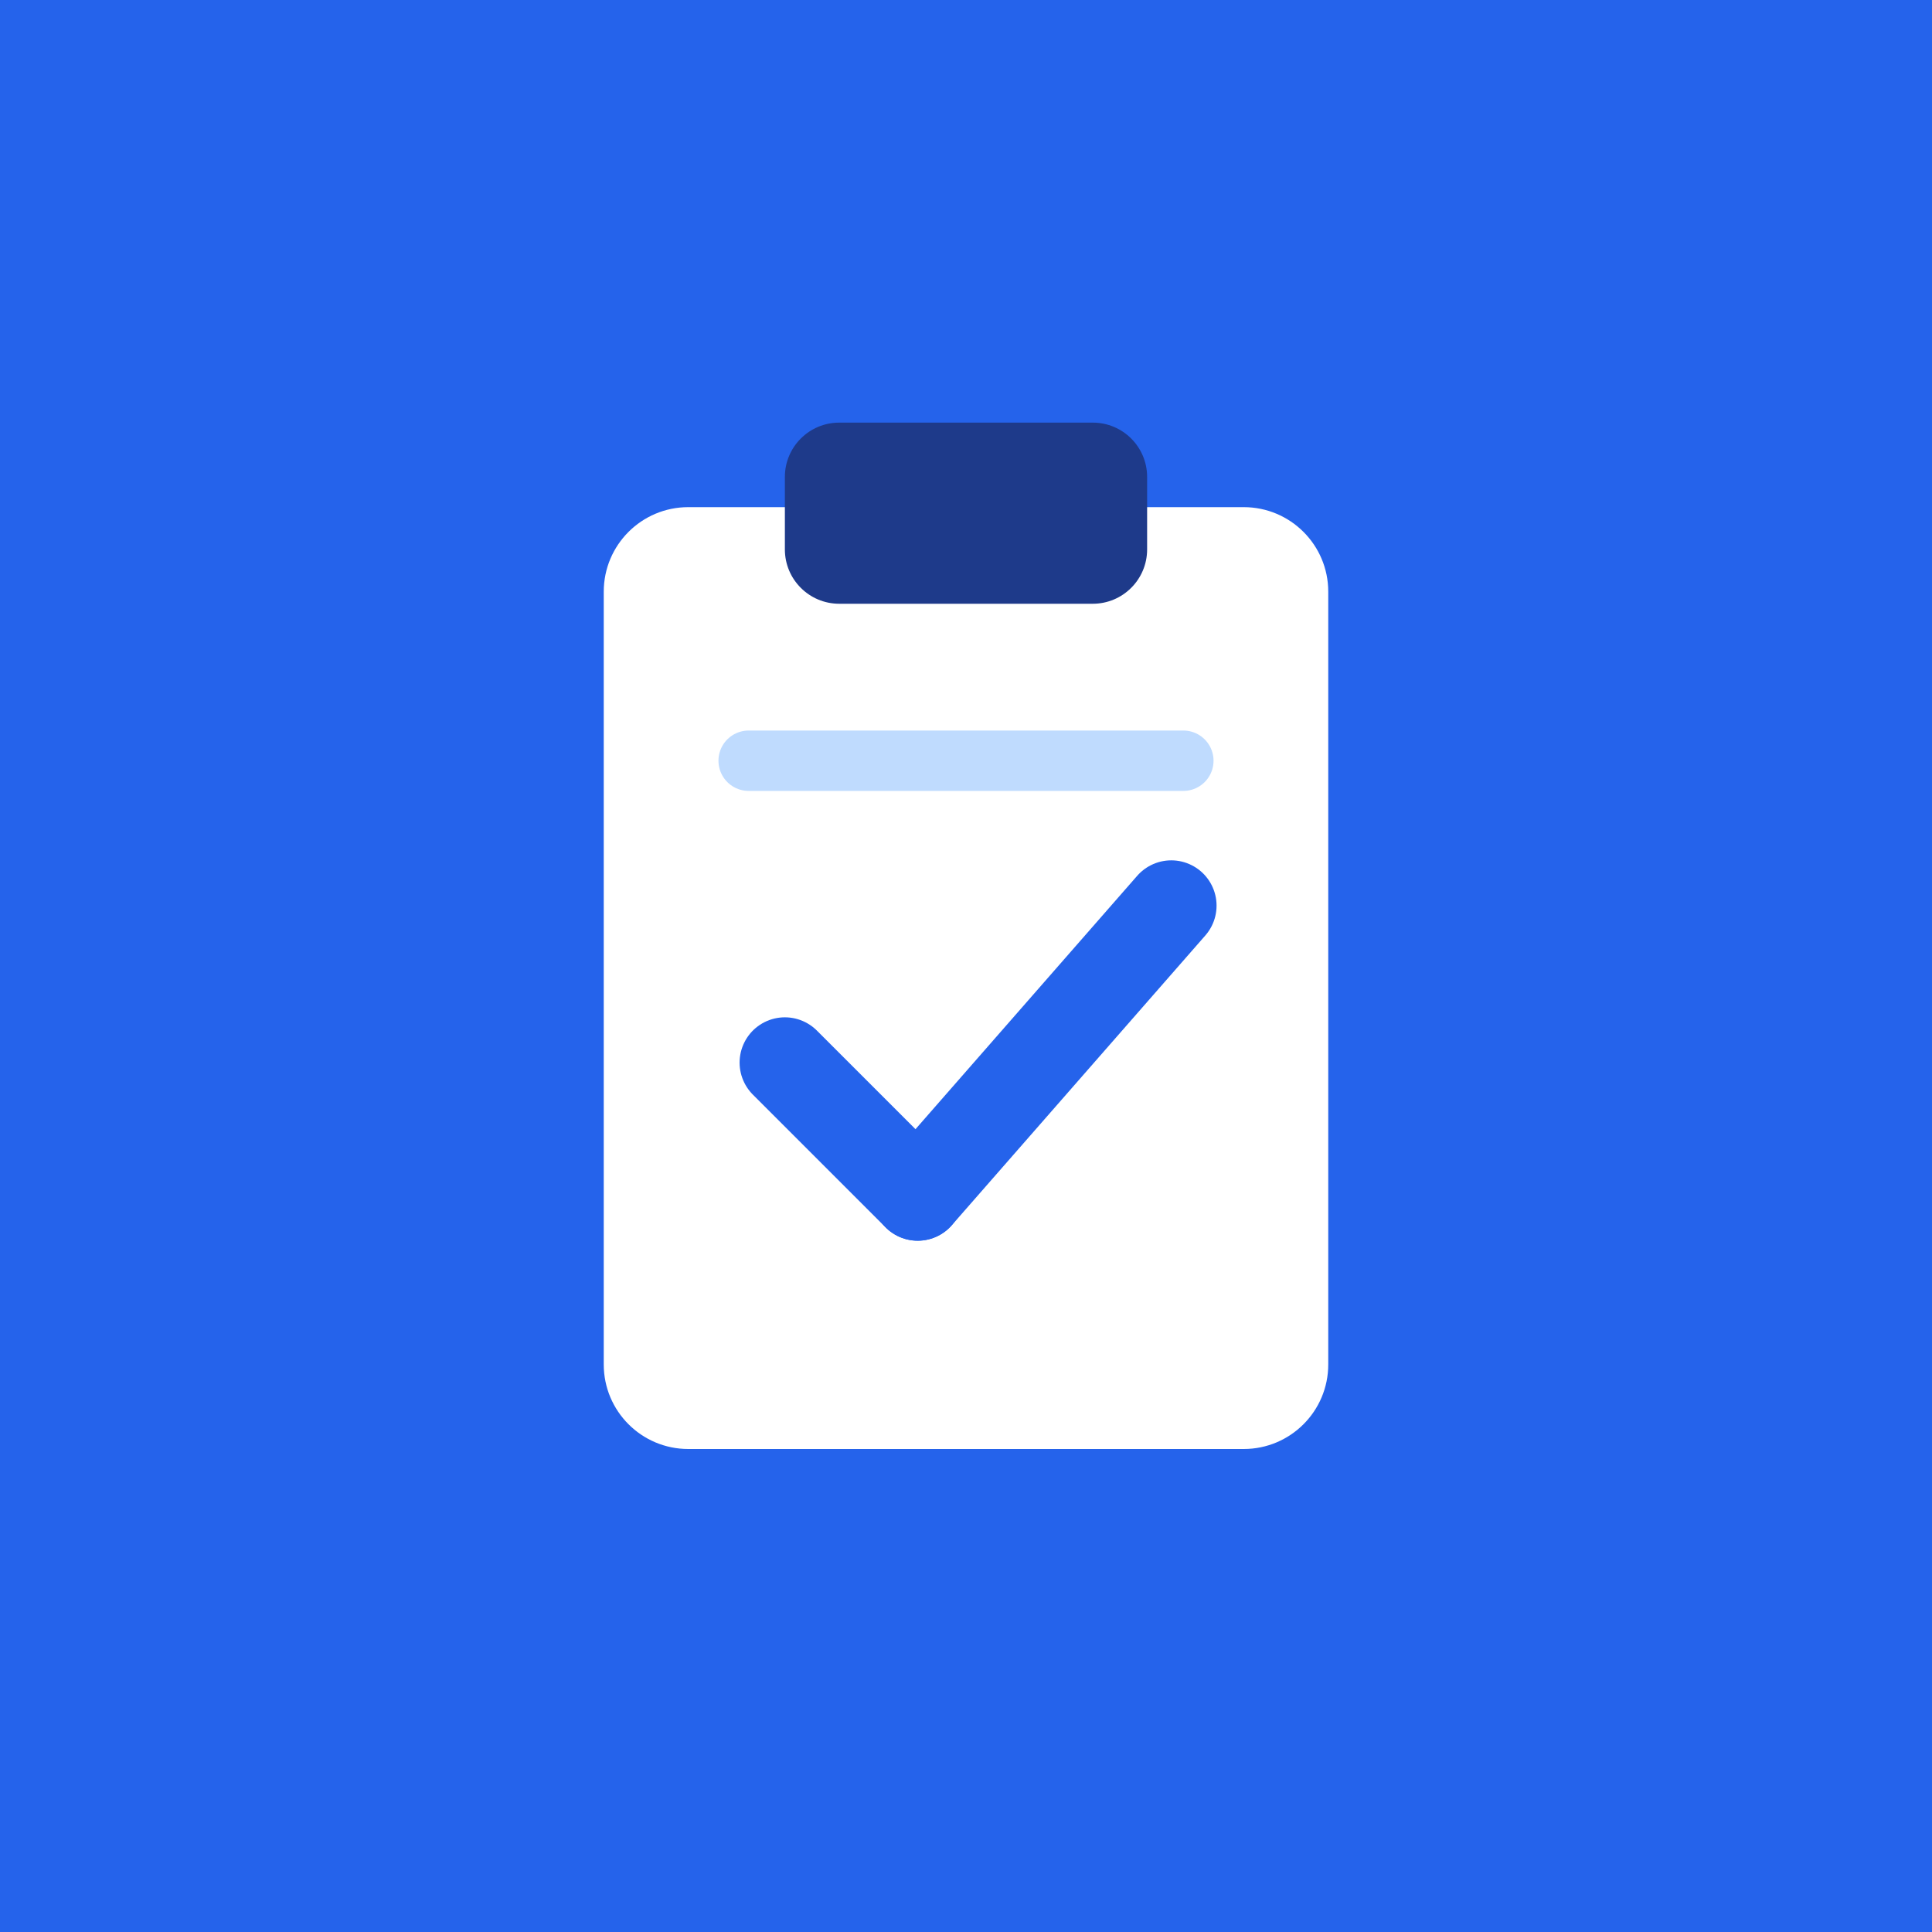
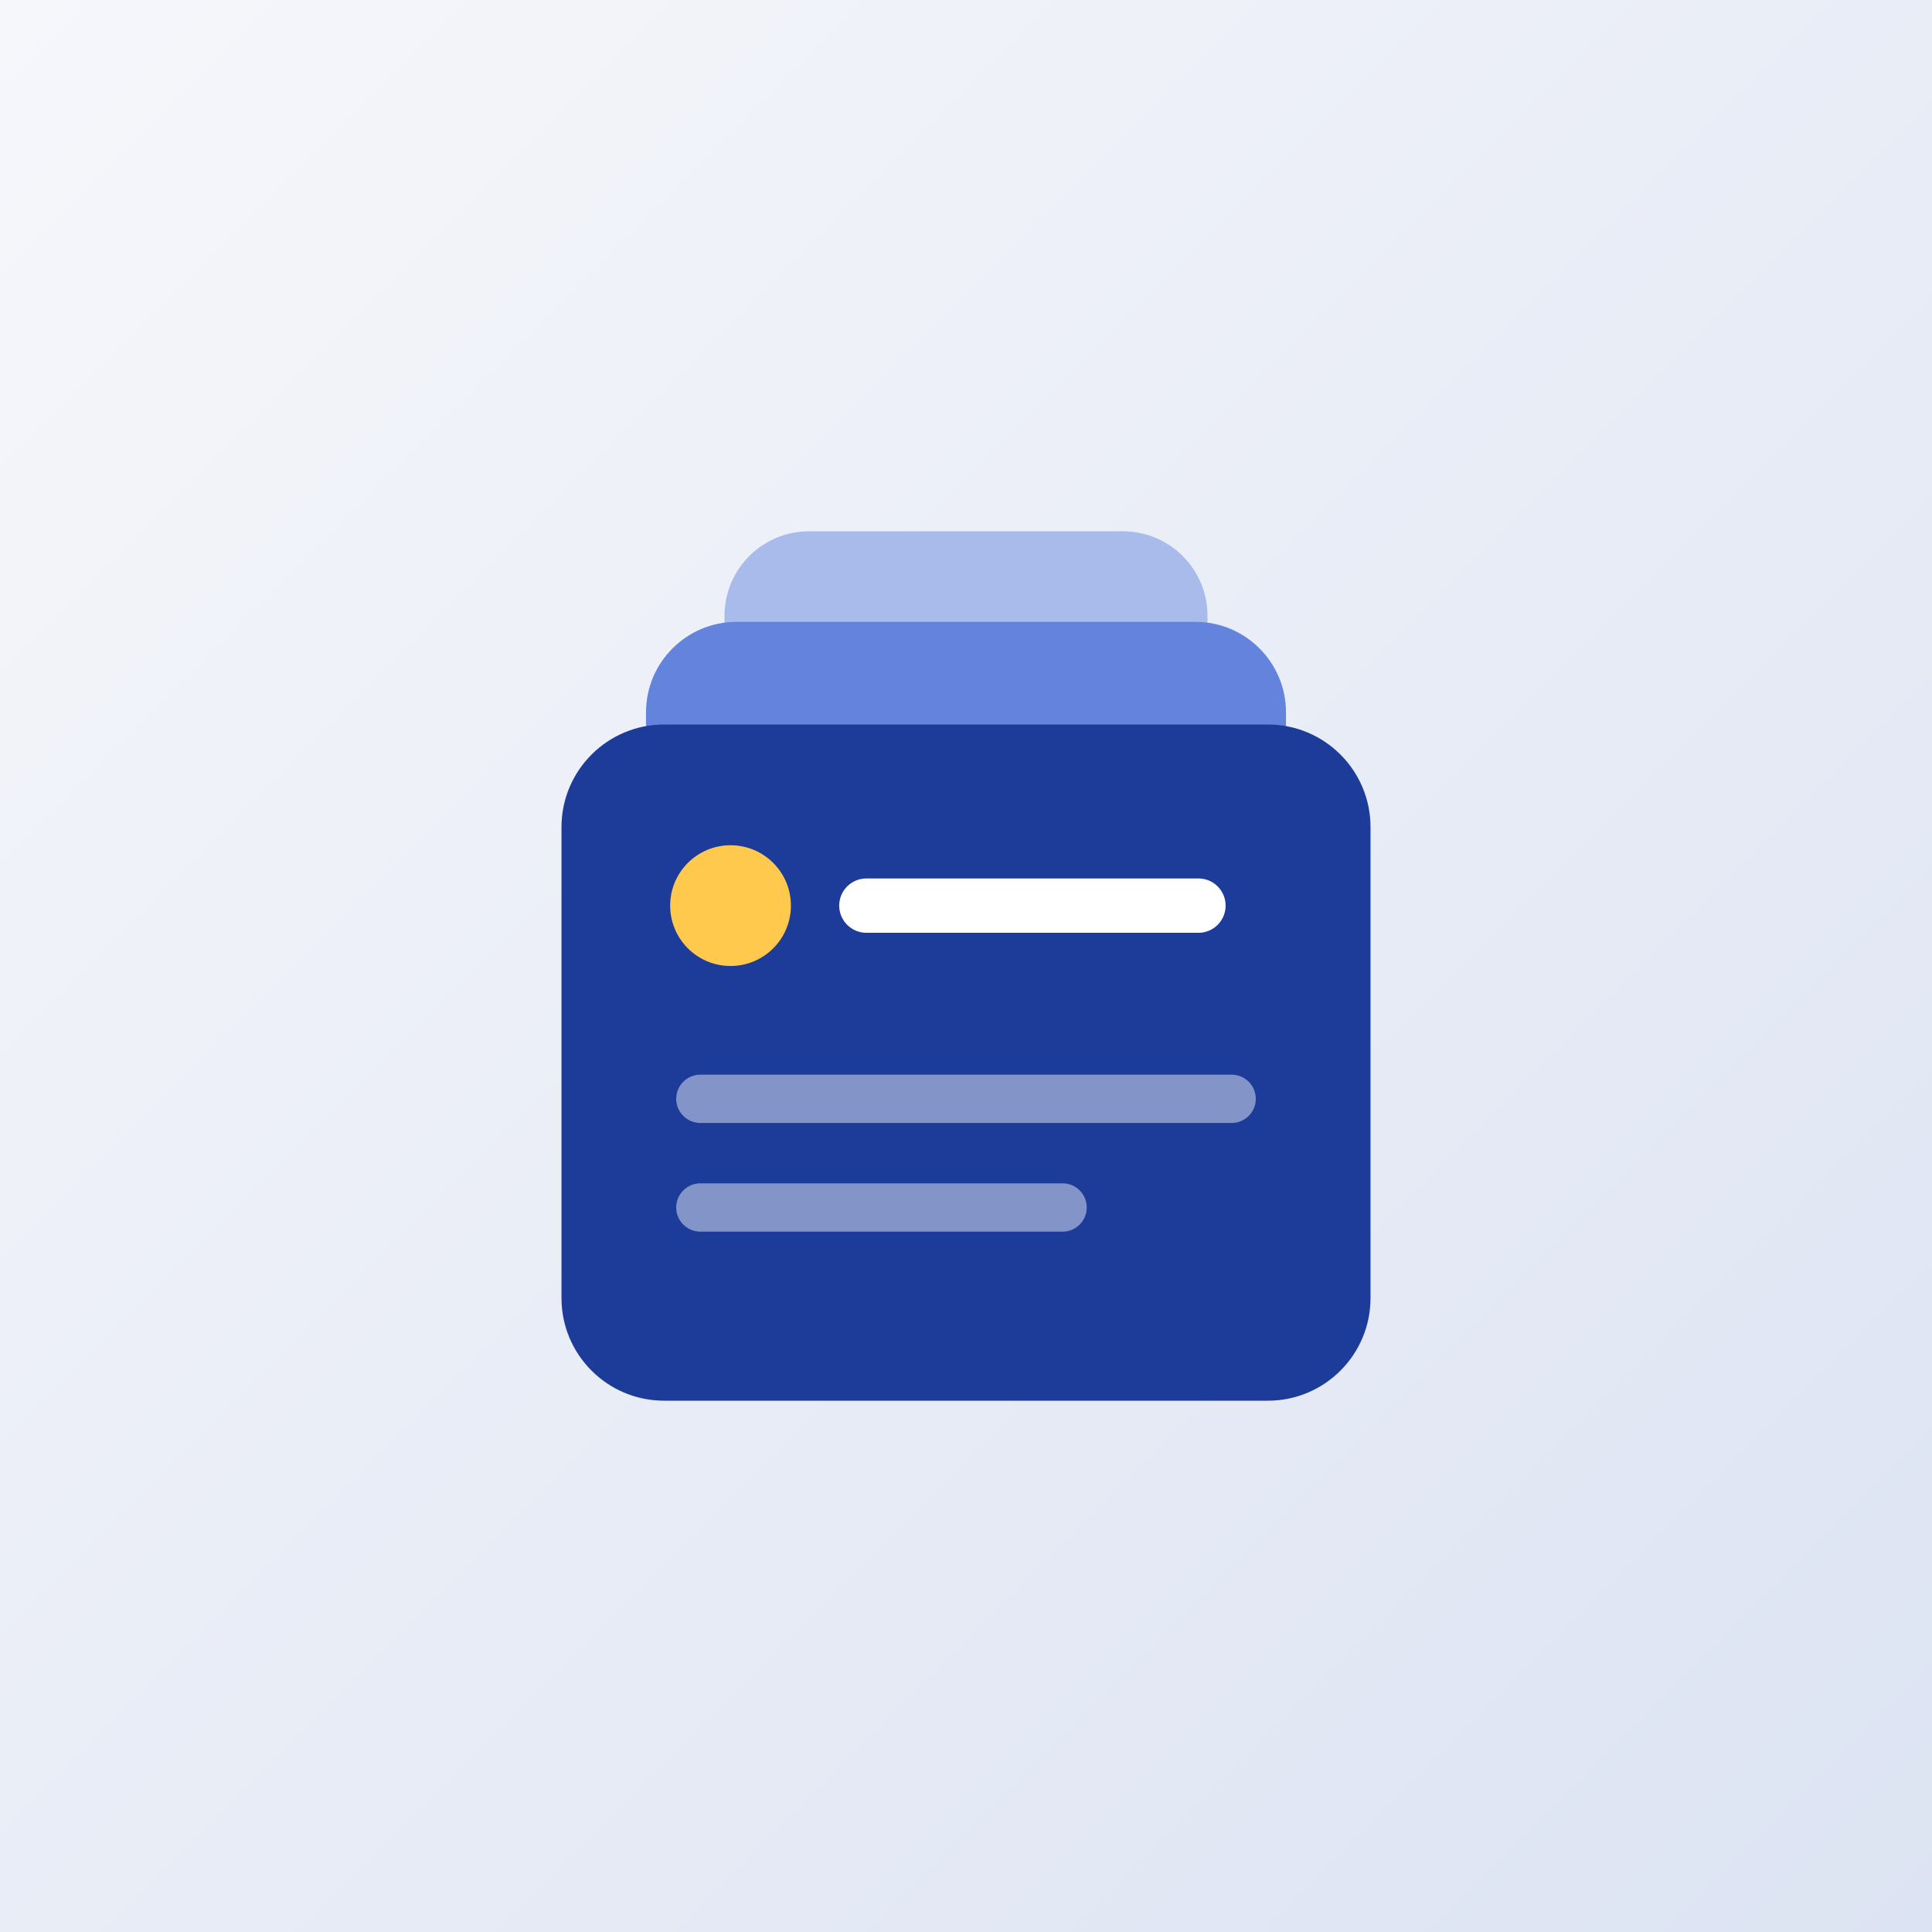
<svg xmlns="http://www.w3.org/2000/svg" viewBox="0 0 512 512" width="512" height="512">
-   <rect x="0" y="0" width="512" height="512" rx="0" fill="#2563eb" />
-   <rect x="160" y="134.4" width="192" height="249.6" rx="22.4" fill="#ffffff" />
-   <rect x="208" y="112" width="96" height="48" rx="14.4" fill="#1e3a8a" />
-   <line x1="198.4" y1="201.6" x2="313.6" y2="201.6" stroke="#bfdbfe" stroke-width="16" stroke-linecap="round" />
-   <line x1="208" y1="281.6" x2="243.2" y2="316.8" stroke="#2563eb" stroke-width="24" stroke-linecap="round" />
-   <line x1="243.2" y1="316.8" x2="310.4" y2="240" stroke="#2563eb" stroke-width="24" stroke-linecap="round" />
+   <defs>
+     <linearGradient id="bg" x1="0" y1="0" x2="1" y2="1">
+       <stop offset="0" stop-color="#f6f7fb" />
+       <stop offset="1" stop-color="#dce3f2" />
+     </linearGradient>
+   </defs>
+   <rect x="0" y="0" width="512" height="512" rx="0" fill="url(#bg)" />
+   <rect x="192" y="140.8" width="128" height="176" rx="22.4" fill="#a9bbea" />
+   <rect x="171.2" y="164.8" width="169.6" height="176" rx="24" fill="#6383dc" />
+   <rect x="148.8" y="192" width="214.4" height="179.2" rx="27.2" fill="#1d3c9a" />
+   <rect x="177.6" y="224" width="32" height="32" rx="16" fill="#ffc94d" />
+   <rect x="222.4" y="232.8" width="102.4" height="14.4" rx="7.2" fill="#ffffff" />
+   <rect x="179.2" y="284.8" width="153.6" height="12.8" rx="6.4" fill="#ffffff" fill-opacity="0.45" />
+   <rect x="179.2" y="313.6" width="108.8" height="12.8" rx="6.4" fill="#ffffff" fill-opacity="0.45" />
</svg>
